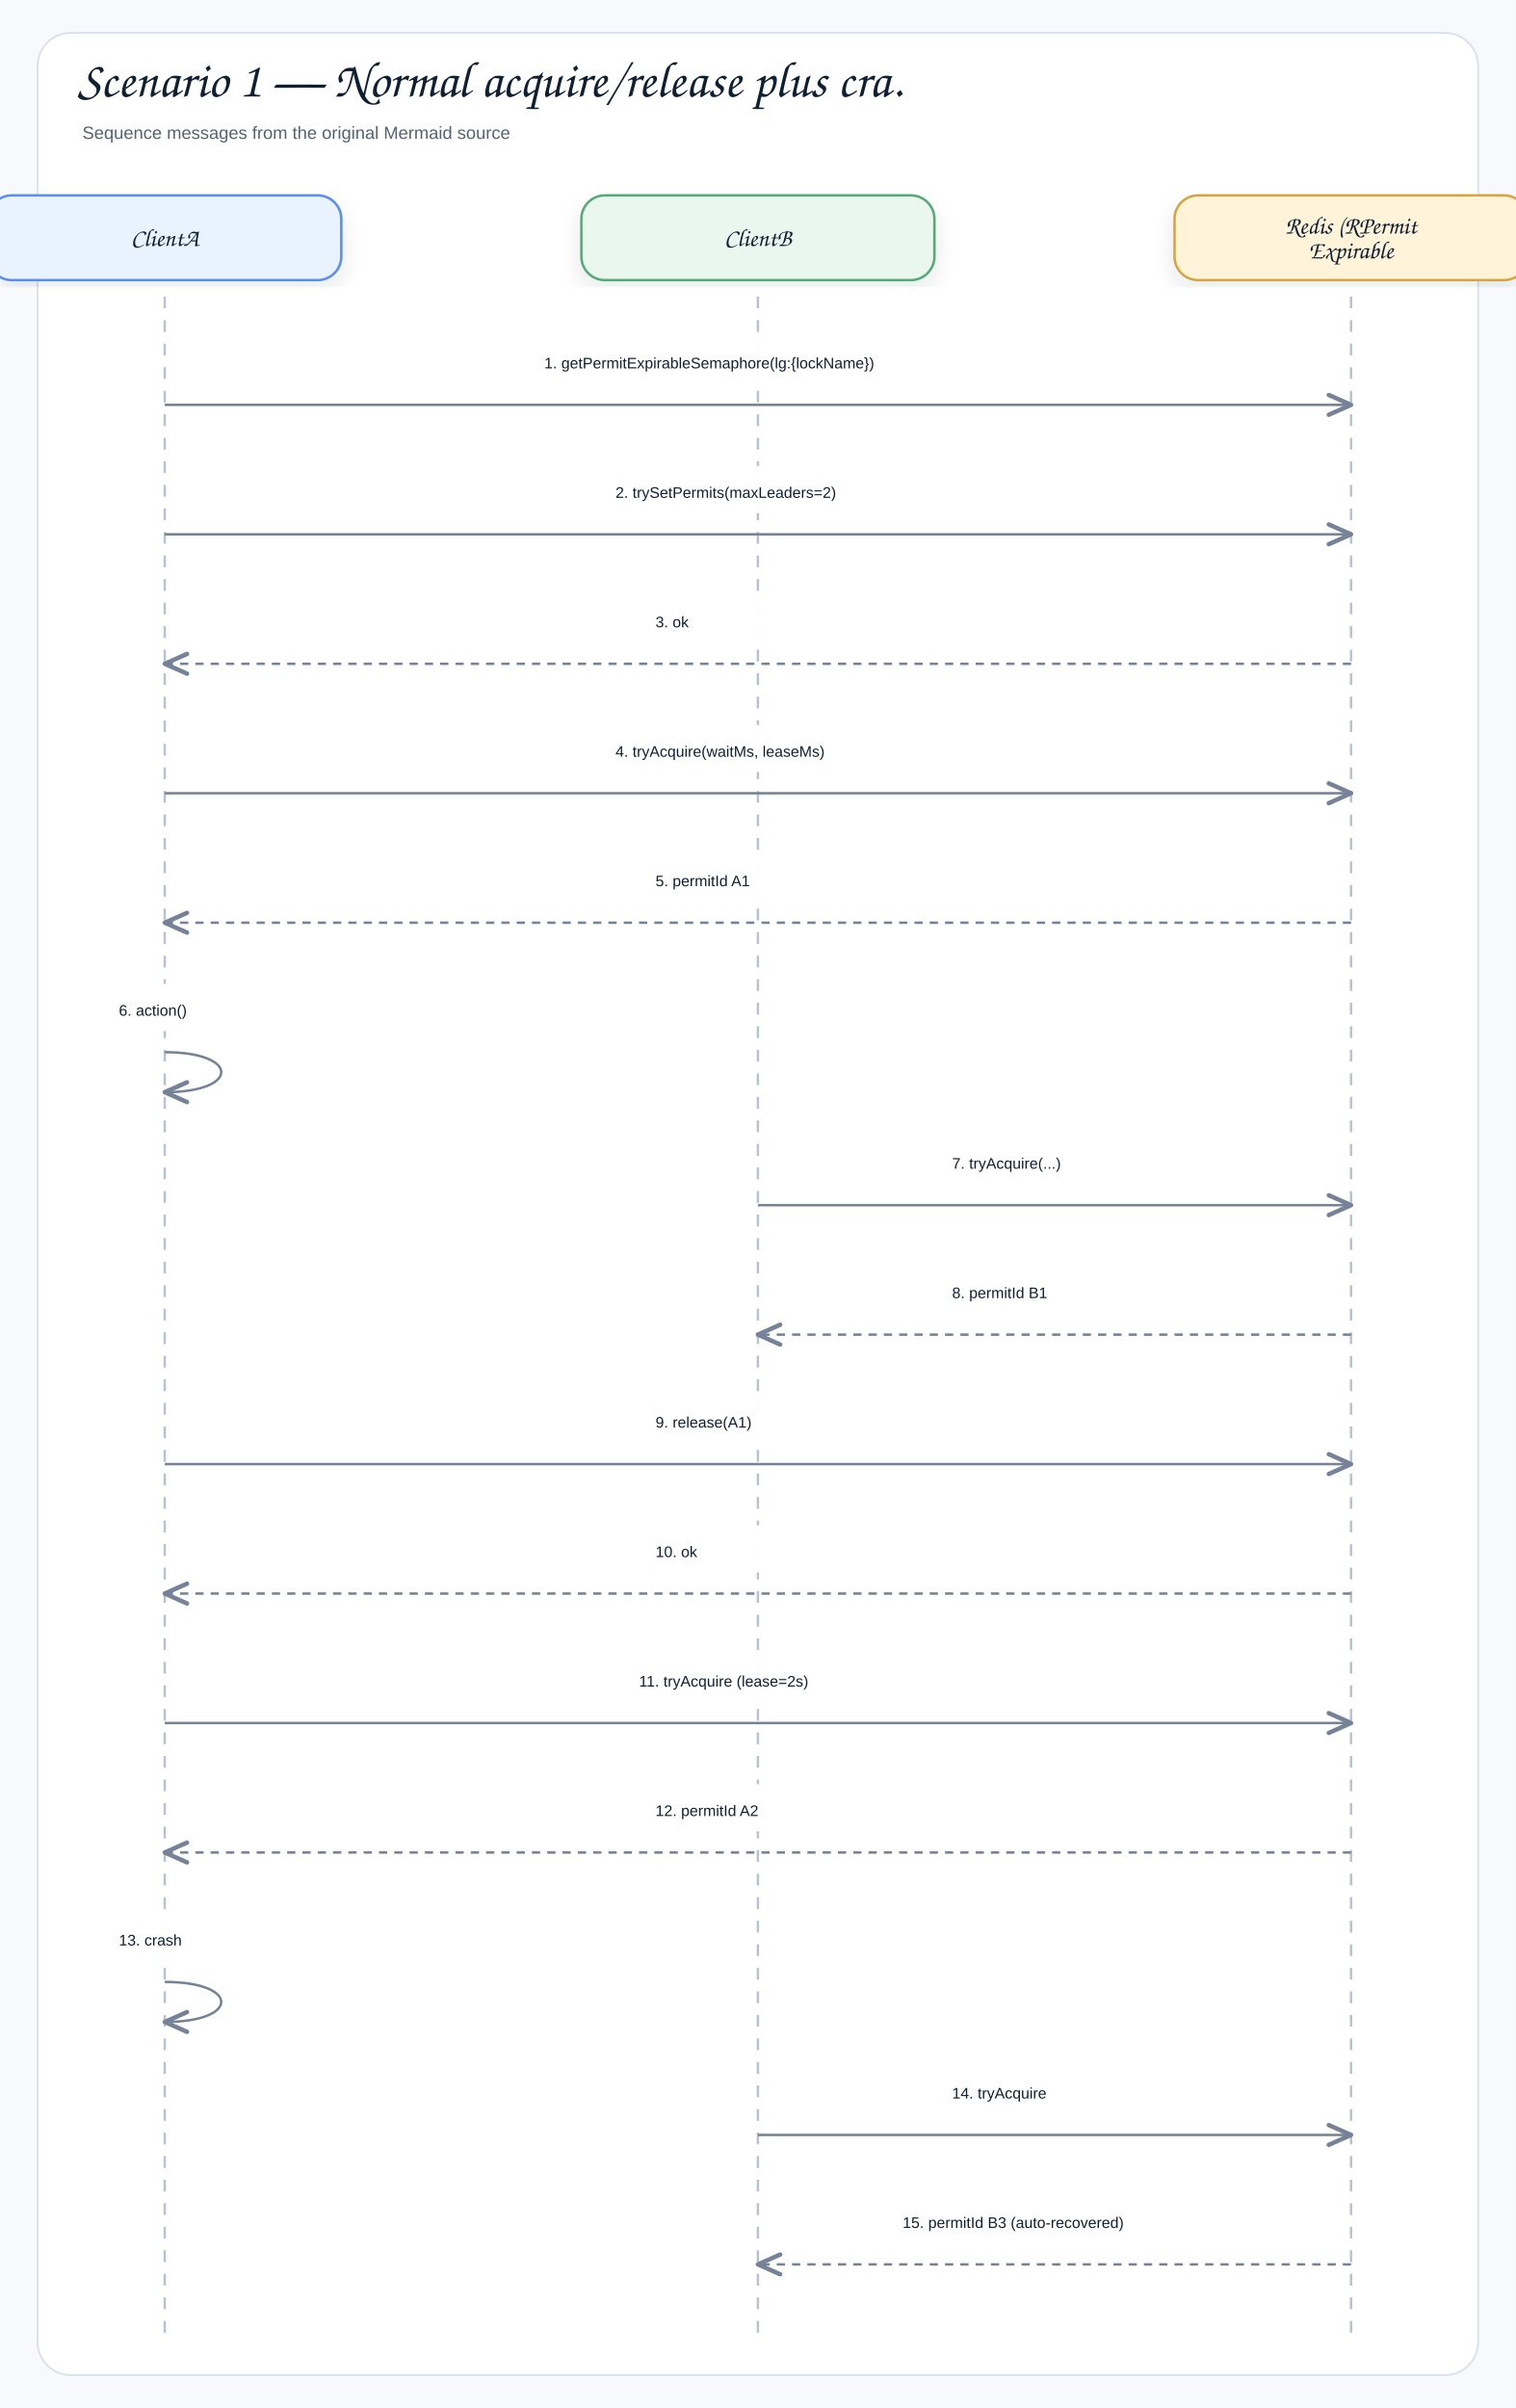
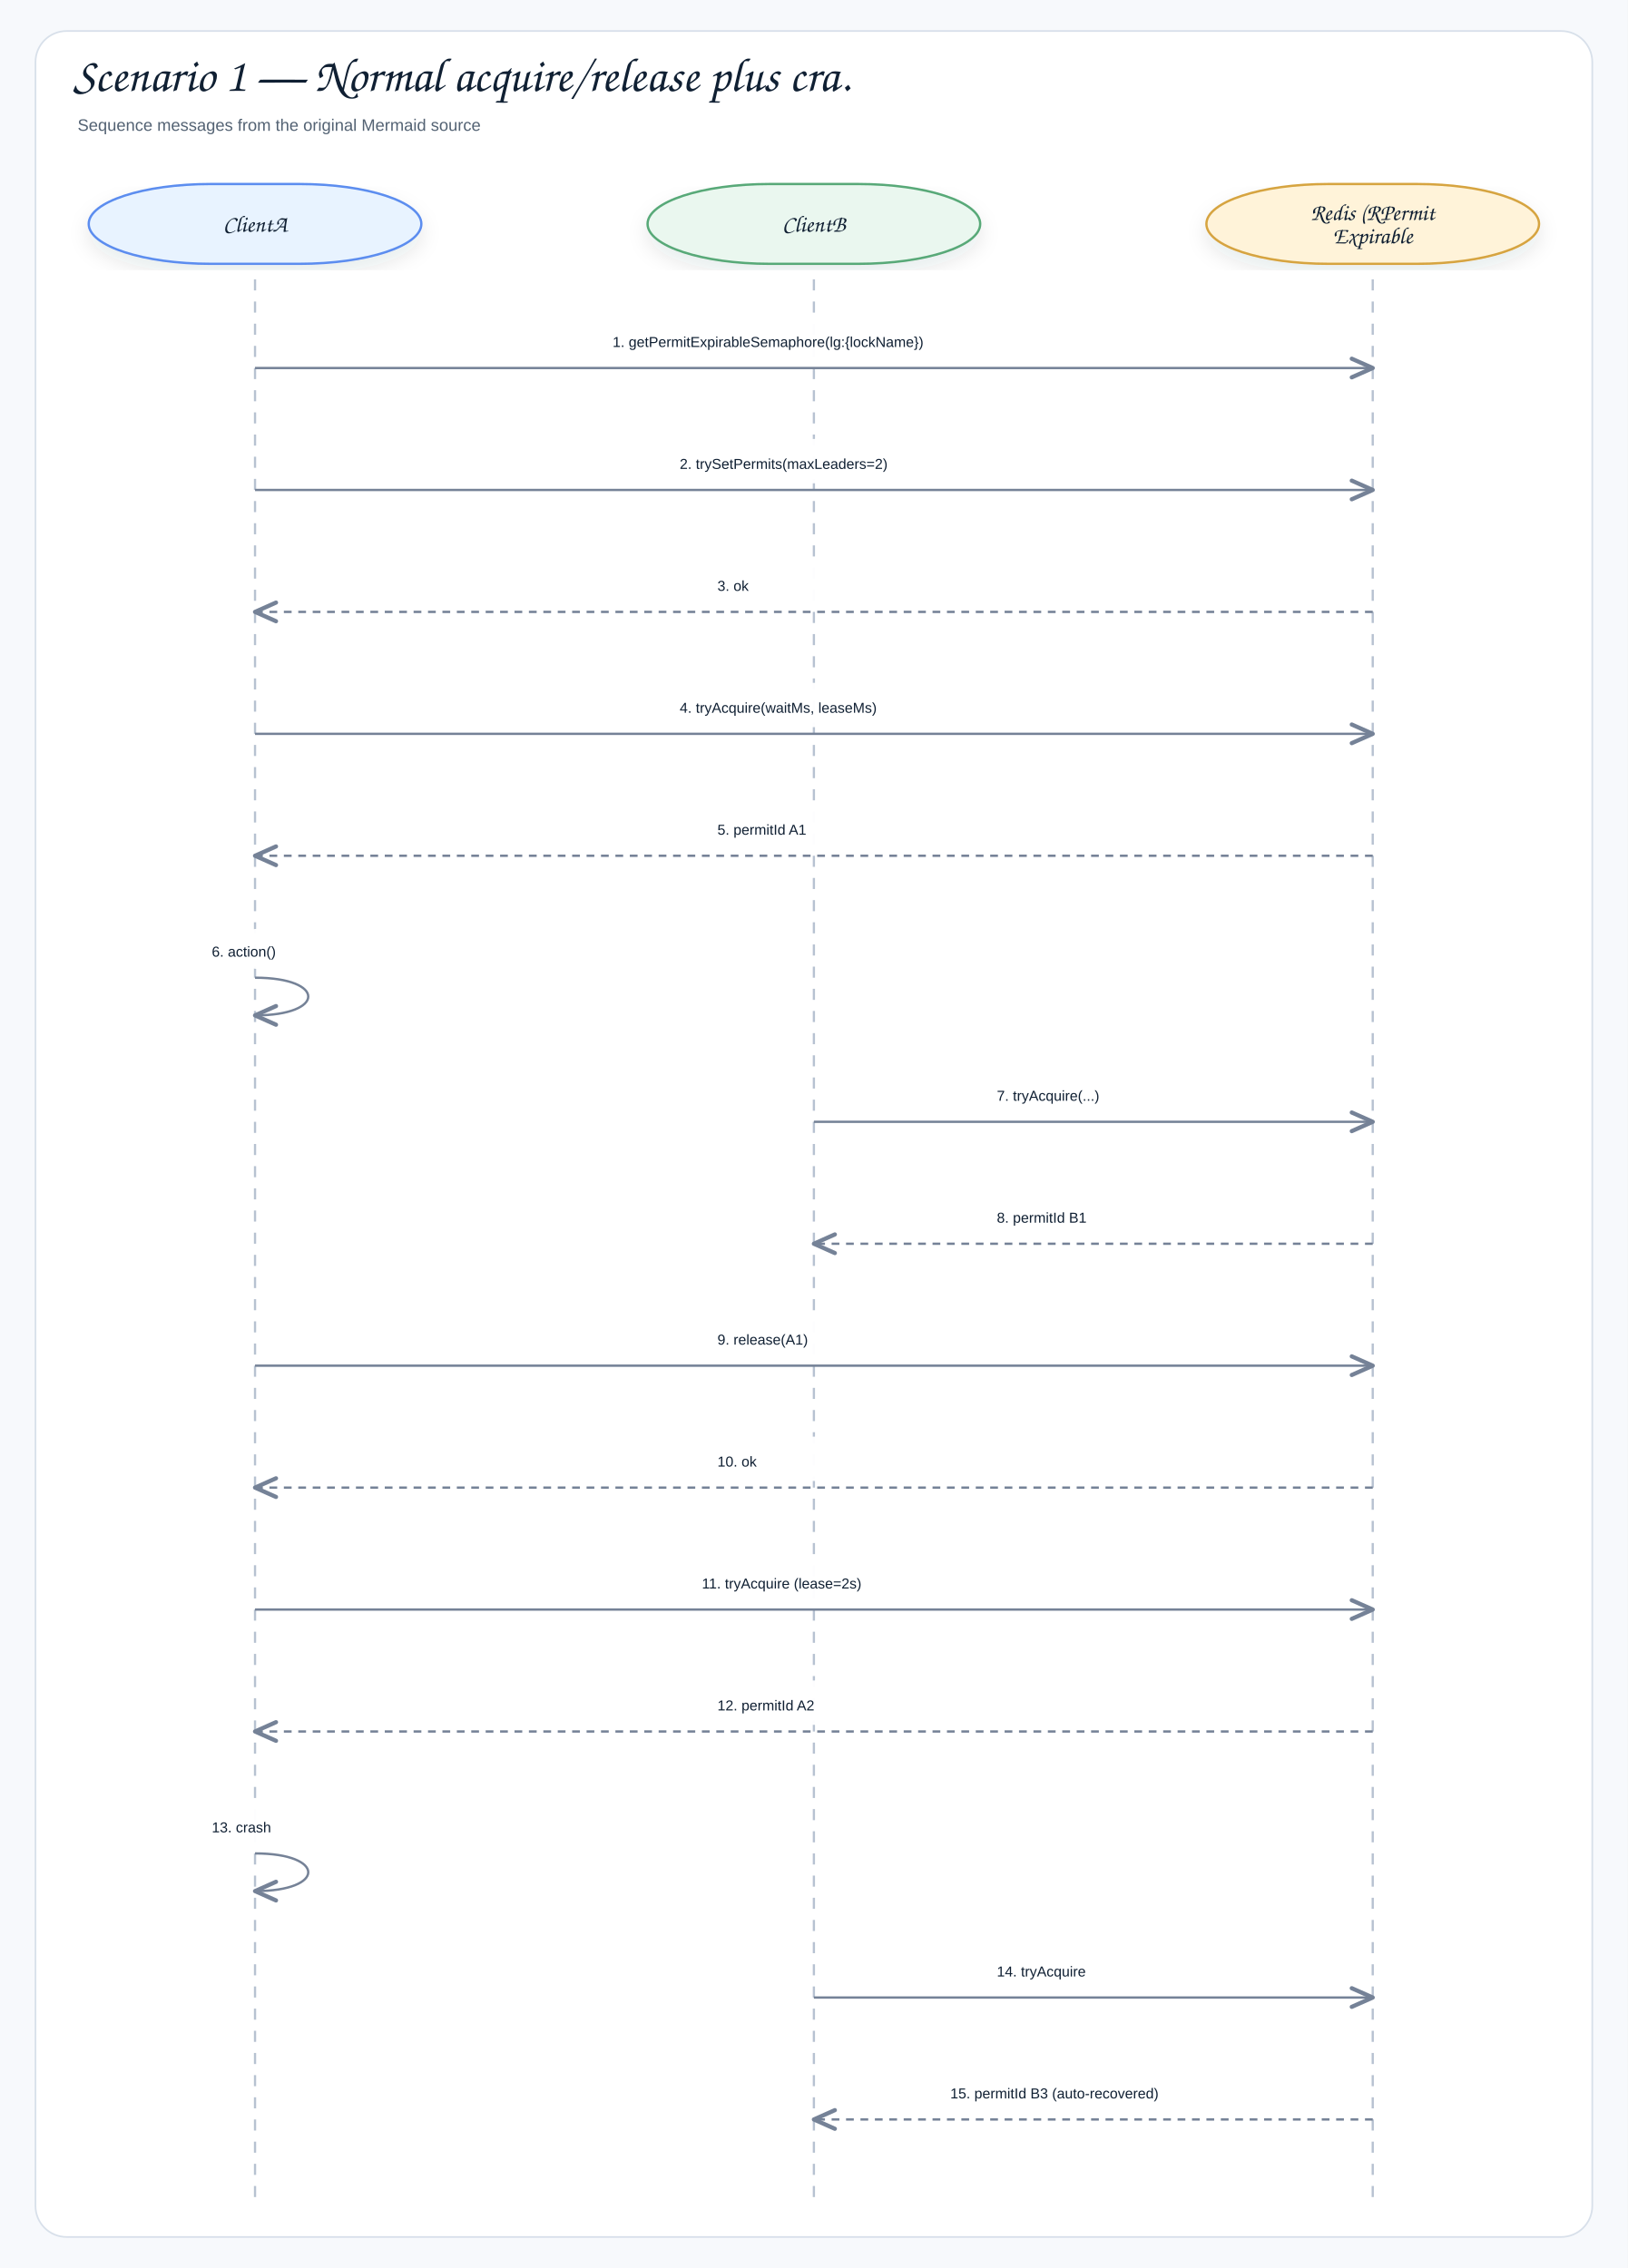
- <svg xmlns="http://www.w3.org/2000/svg" width="1288" height="2046" viewBox="0 0 1288 2046" role="img" aria-label="Scenario 1 — Normal acquire/release plus crash recovery">
+ <svg xmlns="http://www.w3.org/2000/svg" width="1468" height="2046" viewBox="0 0 1468 2046" role="img" aria-label="Scenario 1 — Normal acquire/release plus crash recovery">
  <defs>
    <filter id="shadow" x="-8%" y="-8%" width="116%" height="116%">
      <feDropShadow dx="0" dy="8" stdDeviation="9" flood-color="#1f2937" flood-opacity="0.10" />
    </filter>
    <marker id="openArrow" markerWidth="12" markerHeight="10" refX="10" refY="5" orient="auto" markerUnits="strokeWidth">
      <path d="M 1 1 L 10 5 L 1 9" fill="none" stroke="#758297" stroke-width="1.8" stroke-linecap="round" stroke-linejoin="round" />
    </marker>
    <marker id="inherit" markerWidth="14" markerHeight="12" refX="12" refY="6" orient="auto" markerUnits="strokeWidth">
      <path d="M 0 1 L 12 6 L 0 11 Z" fill="#ffffff" stroke="#758297" stroke-width="1.8" />
    </marker>
    <style>
    .canvas{fill:#f7f9fc}.frame{fill:#fff;stroke:#d8e0ea;stroke-width:1.5}
-     .title{font-family:"Architects Daughter","Comic Sans MS","Comic Sans",cursive;font-size:43px;font-weight:400;fill:#102033}
-     .subtitle{font-family:"Comic Sans MS","Comic Sans","Comic Neue",Arial,sans-serif;font-size:15px;font-weight:400;fill:#536273}
-     .label{font-family:"Architects Daughter","Comic Sans MS","Comic Sans",cursive;font-size:25px;font-weight:400;fill:#102033}
-     .smallLabel{font-family:"Architects Daughter","Comic Sans MS","Comic Sans",cursive;font-size:21px;font-weight:400;fill:#102033}
-     .mono{font-family:"Comic Sans MS","Comic Sans","Comic Neue",Arial,sans-serif;font-size:12px;font-weight:400;fill:#102033}
-     .small{font-family:"Comic Sans MS","Comic Sans","Comic Neue",Arial,sans-serif;font-size:12px;font-weight:400;fill:#536273}
-     .strong{font-family:"Comic Sans MS","Comic Sans","Comic Neue",Arial,sans-serif;font-size:13px;font-weight:400;fill:#102033}
+     .title{font-family:"Architects Daughter","Comic Mono","Comic Sans MS","Comic Sans",cursive;font-size:43px;font-weight:400;fill:#102033}
+     .subtitle{font-family:"Comic Mono","Comic Sans MS","Comic Sans","Comic Neue",Arial,sans-serif;font-size:15px;font-weight:400;fill:#536273}
+     .label{font-family:"Architects Daughter","Comic Mono","Comic Sans MS","Comic Sans",cursive;font-size:25px;font-weight:400;fill:#102033}
+     .smallLabel{font-family:"Architects Daughter","Comic Mono","Comic Sans MS","Comic Sans",cursive;font-size:21px;font-weight:400;fill:#102033}
+     .mono{font-family:"Comic Mono","Comic Sans MS","Comic Sans","Comic Neue",Arial,sans-serif;font-size:12px;font-weight:400;fill:#102033}
+     .small{font-family:"Comic Mono","Comic Sans MS","Comic Sans","Comic Neue",Arial,sans-serif;font-size:12px;font-weight:400;fill:#536273}
+     .strong{font-family:"Comic Mono","Comic Sans MS","Comic Sans","Comic Neue",Arial,sans-serif;font-size:13px;font-weight:400;fill:#102033}
    .card{stroke-width:2.1;filter:url(#shadow)}.compartment{stroke-width:1.5;fill:none}
    .line{stroke:#758297;stroke-width:2.1;fill:none;marker-end:url(#openArrow)}
    .plainLine{stroke:#758297;stroke-width:2.1;fill:none}
    .dashed{stroke:#758297;stroke-width:2.1;stroke-dasharray:7 6;fill:none;marker-end:url(#openArrow)}
    .inheritLine{stroke:#758297;stroke-width:2.2;fill:none;marker-end:url(#inherit)}
    .implLine{stroke:#758297;stroke-width:2.2;stroke-dasharray:8 7;fill:none;marker-end:url(#inherit)}
  </style>
  </defs>
-   <rect class="canvas" width="1288" height="2046" />
-   <rect class="frame" x="32" y="28" width="1224" height="1990" rx="28" />
+   <rect class="canvas" width="1468" height="2046" />
+   <rect class="frame" x="32" y="28" width="1404" height="1990" rx="28" />
  <text class="title" x="66" y="82">Scenario 1 — Normal acquire/release plus cra.</text>
  <text class="subtitle" x="70" y="118">Sequence messages from the original Mermaid source</text>
-   <rect class="card" x="-10" y="166" width="300" height="72" rx="20" fill="#E8F3FF" stroke="#5B8DEF" />
-   <text class="smallLabel" x="140" y="209" text-anchor="middle">ClientA</text>
-   <line class="lifeline" x1="140" y1="252" x2="140" y2="1986" stroke="#b7c2d1" stroke-width="2" stroke-dasharray="10 10" />
-   <rect class="card" x="494" y="166" width="300" height="72" rx="20" fill="#EAF7EF" stroke="#58A978" />
-   <text class="smallLabel" x="644" y="209" text-anchor="middle">ClientB</text>
-   <line class="lifeline" x1="644" y1="252" x2="644" y2="1986" stroke="#b7c2d1" stroke-width="2" stroke-dasharray="10 10" />
-   <rect class="card" x="998" y="166" width="300" height="72" rx="20" fill="#FFF3D9" stroke="#D6A441" />
-   <text class="smallLabel" x="1148" y="198.5" text-anchor="middle">Redis (RPermit</text>
-   <text class="smallLabel" x="1148" y="219.5" text-anchor="middle">Expirable</text>
-   <line class="lifeline" x1="1148" y1="252" x2="1148" y2="1986" stroke="#b7c2d1" stroke-width="2" stroke-dasharray="10 10" />
-   <rect x="444.5" y="286" width="399" height="40" rx="12" fill="#ffffff" opacity="0.97" />
-   <text class="strong" x="462.5" y="313" text-anchor="start">1. getPermitExpirableSemaphore(lg:{lockName})</text>
-   <path class="line" d="M140 344 L1148 344" />
-   <rect x="505" y="396" width="278" height="40" rx="12" fill="#ffffff" opacity="0.97" />
-   <text class="strong" x="523" y="423" text-anchor="start">2. trySetPermits(maxLeaders=2)</text>
-   <path class="line" d="M140 454 L1148 454" />
-   <rect x="539" y="506" width="210" height="40" rx="12" fill="#ffffff" opacity="0.97" />
-   <text class="strong" x="557" y="533" text-anchor="start">3. ok</text>
-   <path class="dashed" d="M1148 564 L140 564" />
-   <rect x="505" y="616" width="278" height="40" rx="12" fill="#ffffff" opacity="0.97" />
-   <text class="strong" x="523" y="643" text-anchor="start">4. tryAcquire(waitMs, leaseMs)</text>
-   <path class="line" d="M140 674 L1148 674" />
-   <rect x="539" y="726" width="210" height="40" rx="12" fill="#ffffff" opacity="0.97" />
-   <text class="strong" x="557" y="753" text-anchor="start">5. permitId A1</text>
-   <path class="dashed" d="M1148 784 L140 784" />
-   <rect x="83" y="836" width="210" height="40" rx="12" fill="#ffffff" opacity="0.97" />
-   <text class="strong" x="101" y="863" text-anchor="start">6. action()</text>
-   <path class="line" d="M140 894 C204 894 204 928 140 928" />
-   <rect x="791" y="966" width="210" height="40" rx="12" fill="#ffffff" opacity="0.97" />
-   <text class="strong" x="809" y="993" text-anchor="start">7. tryAcquire(...)</text>
-   <path class="line" d="M644 1024 L1148 1024" />
-   <rect x="791" y="1076" width="210" height="40" rx="12" fill="#ffffff" opacity="0.97" />
-   <text class="strong" x="809" y="1103" text-anchor="start">8. permitId B1</text>
-   <path class="dashed" d="M1148 1134 L644 1134" />
-   <rect x="539" y="1186" width="210" height="40" rx="12" fill="#ffffff" opacity="0.97" />
-   <text class="strong" x="557" y="1213" text-anchor="start">9. release(A1)</text>
-   <path class="line" d="M140 1244 L1148 1244" />
-   <rect x="539" y="1296" width="210" height="40" rx="12" fill="#ffffff" opacity="0.97" />
-   <text class="strong" x="557" y="1323" text-anchor="start">10. ok</text>
-   <path class="dashed" d="M1148 1354 L140 1354" />
-   <rect x="525" y="1406" width="238" height="40" rx="12" fill="#ffffff" opacity="0.97" />
-   <text class="strong" x="543" y="1433" text-anchor="start">11. tryAcquire (lease=2s)</text>
-   <path class="line" d="M140 1464 L1148 1464" />
-   <rect x="539" y="1516" width="210" height="40" rx="12" fill="#ffffff" opacity="0.97" />
-   <text class="strong" x="557" y="1543" text-anchor="start">12. permitId A2</text>
-   <path class="dashed" d="M1148 1574 L140 1574" />
-   <rect x="83" y="1626" width="210" height="40" rx="12" fill="#ffffff" opacity="0.97" />
-   <text class="strong" x="101" y="1653" text-anchor="start">13. crash</text>
-   <path class="line" d="M140 1684 C204 1684 204 1718 140 1718" />
-   <rect x="791" y="1756" width="210" height="40" rx="12" fill="#ffffff" opacity="0.97" />
-   <text class="strong" x="809" y="1783" text-anchor="start">14. tryAcquire</text>
-   <path class="line" d="M644 1814 L1148 1814" />
-   <rect x="749" y="1866" width="294" height="40" rx="12" fill="#ffffff" opacity="0.97" />
-   <text class="strong" x="767" y="1893" text-anchor="start">15. permitId B3 (auto-recovered)</text>
-   <path class="dashed" d="M1148 1924 L644 1924" />
+   <rect class="card" x="80" y="166" width="300" height="72" rx="110" fill="#E8F3FF" stroke="#5B8DEF" />
+   <text class="smallLabel" x="230" y="209" text-anchor="middle">ClientA</text>
+   <line class="lifeline" x1="230" y1="252" x2="230" y2="1986" stroke="#b7c2d1" stroke-width="2" stroke-dasharray="10 10" />
+   <rect class="card" x="584" y="166" width="300" height="72" rx="110" fill="#EAF7EF" stroke="#58A978" />
+   <text class="smallLabel" x="734" y="209" text-anchor="middle">ClientB</text>
+   <line class="lifeline" x1="734" y1="252" x2="734" y2="1986" stroke="#b7c2d1" stroke-width="2" stroke-dasharray="10 10" />
+   <rect class="card" x="1088" y="166" width="300" height="72" rx="110" fill="#FFF3D9" stroke="#D6A441" />
+   <text class="smallLabel" x="1238" y="198.5" text-anchor="middle">Redis (RPermit</text>
+   <text class="smallLabel" x="1238" y="219.5" text-anchor="middle">Expirable</text>
+   <line class="lifeline" x1="1238" y1="252" x2="1238" y2="1986" stroke="#b7c2d1" stroke-width="2" stroke-dasharray="10 10" />
+   <rect x="534.5" y="286" width="399" height="40" rx="102" fill="#ffffff" opacity="0.97" />
+   <text class="strong" x="552.5" y="313" text-anchor="start">1. getPermitExpirableSemaphore(lg:{lockName})</text>
+   <path class="line" d="M230 332 L1238 332" />
+   <rect x="595" y="396" width="278" height="40" rx="102" fill="#ffffff" opacity="0.97" />
+   <text class="strong" x="613" y="423" text-anchor="start">2. trySetPermits(maxLeaders=2)</text>
+   <path class="line" d="M230 442 L1238 442" />
+   <rect x="629" y="506" width="210" height="40" rx="102" fill="#ffffff" opacity="0.97" />
+   <text class="strong" x="647" y="533" text-anchor="start">3. ok</text>
+   <path class="dashed" d="M1238 552 L230 552" />
+   <rect x="595" y="616" width="278" height="40" rx="102" fill="#ffffff" opacity="0.97" />
+   <text class="strong" x="613" y="643" text-anchor="start">4. tryAcquire(waitMs, leaseMs)</text>
+   <path class="line" d="M230 662 L1238 662" />
+   <rect x="629" y="726" width="210" height="40" rx="102" fill="#ffffff" opacity="0.97" />
+   <text class="strong" x="647" y="753" text-anchor="start">5. permitId A1</text>
+   <path class="dashed" d="M1238 772 L230 772" />
+   <rect x="173" y="836" width="210" height="40" rx="102" fill="#ffffff" opacity="0.97" />
+   <text class="strong" x="191" y="863" text-anchor="start">6. action()</text>
+   <path class="line" d="M230 882 C294 882 294 916 230 916" />
+   <rect x="881" y="966" width="210" height="40" rx="102" fill="#ffffff" opacity="0.97" />
+   <text class="strong" x="899" y="993" text-anchor="start">7. tryAcquire(...)</text>
+   <path class="line" d="M734 1012 L1238 1012" />
+   <rect x="881" y="1076" width="210" height="40" rx="102" fill="#ffffff" opacity="0.97" />
+   <text class="strong" x="899" y="1103" text-anchor="start">8. permitId B1</text>
+   <path class="dashed" d="M1238 1122 L734 1122" />
+   <rect x="629" y="1186" width="210" height="40" rx="102" fill="#ffffff" opacity="0.97" />
+   <text class="strong" x="647" y="1213" text-anchor="start">9. release(A1)</text>
+   <path class="line" d="M230 1232 L1238 1232" />
+   <rect x="629" y="1296" width="210" height="40" rx="102" fill="#ffffff" opacity="0.97" />
+   <text class="strong" x="647" y="1323" text-anchor="start">10. ok</text>
+   <path class="dashed" d="M1238 1342 L230 1342" />
+   <rect x="615" y="1406" width="238" height="40" rx="102" fill="#ffffff" opacity="0.97" />
+   <text class="strong" x="633" y="1433" text-anchor="start">11. tryAcquire (lease=2s)</text>
+   <path class="line" d="M230 1452 L1238 1452" />
+   <rect x="629" y="1516" width="210" height="40" rx="102" fill="#ffffff" opacity="0.97" />
+   <text class="strong" x="647" y="1543" text-anchor="start">12. permitId A2</text>
+   <path class="dashed" d="M1238 1562 L230 1562" />
+   <rect x="173" y="1626" width="210" height="40" rx="102" fill="#ffffff" opacity="0.97" />
+   <text class="strong" x="191" y="1653" text-anchor="start">13. crash</text>
+   <path class="line" d="M230 1672 C294 1672 294 1706 230 1706" />
+   <rect x="881" y="1756" width="210" height="40" rx="102" fill="#ffffff" opacity="0.97" />
+   <text class="strong" x="899" y="1783" text-anchor="start">14. tryAcquire</text>
+   <path class="line" d="M734 1802 L1238 1802" />
+   <rect x="839" y="1866" width="294" height="40" rx="102" fill="#ffffff" opacity="0.97" />
+   <text class="strong" x="857" y="1893" text-anchor="start">15. permitId B3 (auto-recovered)</text>
+   <path class="dashed" d="M1238 1912 L734 1912" />
</svg>
